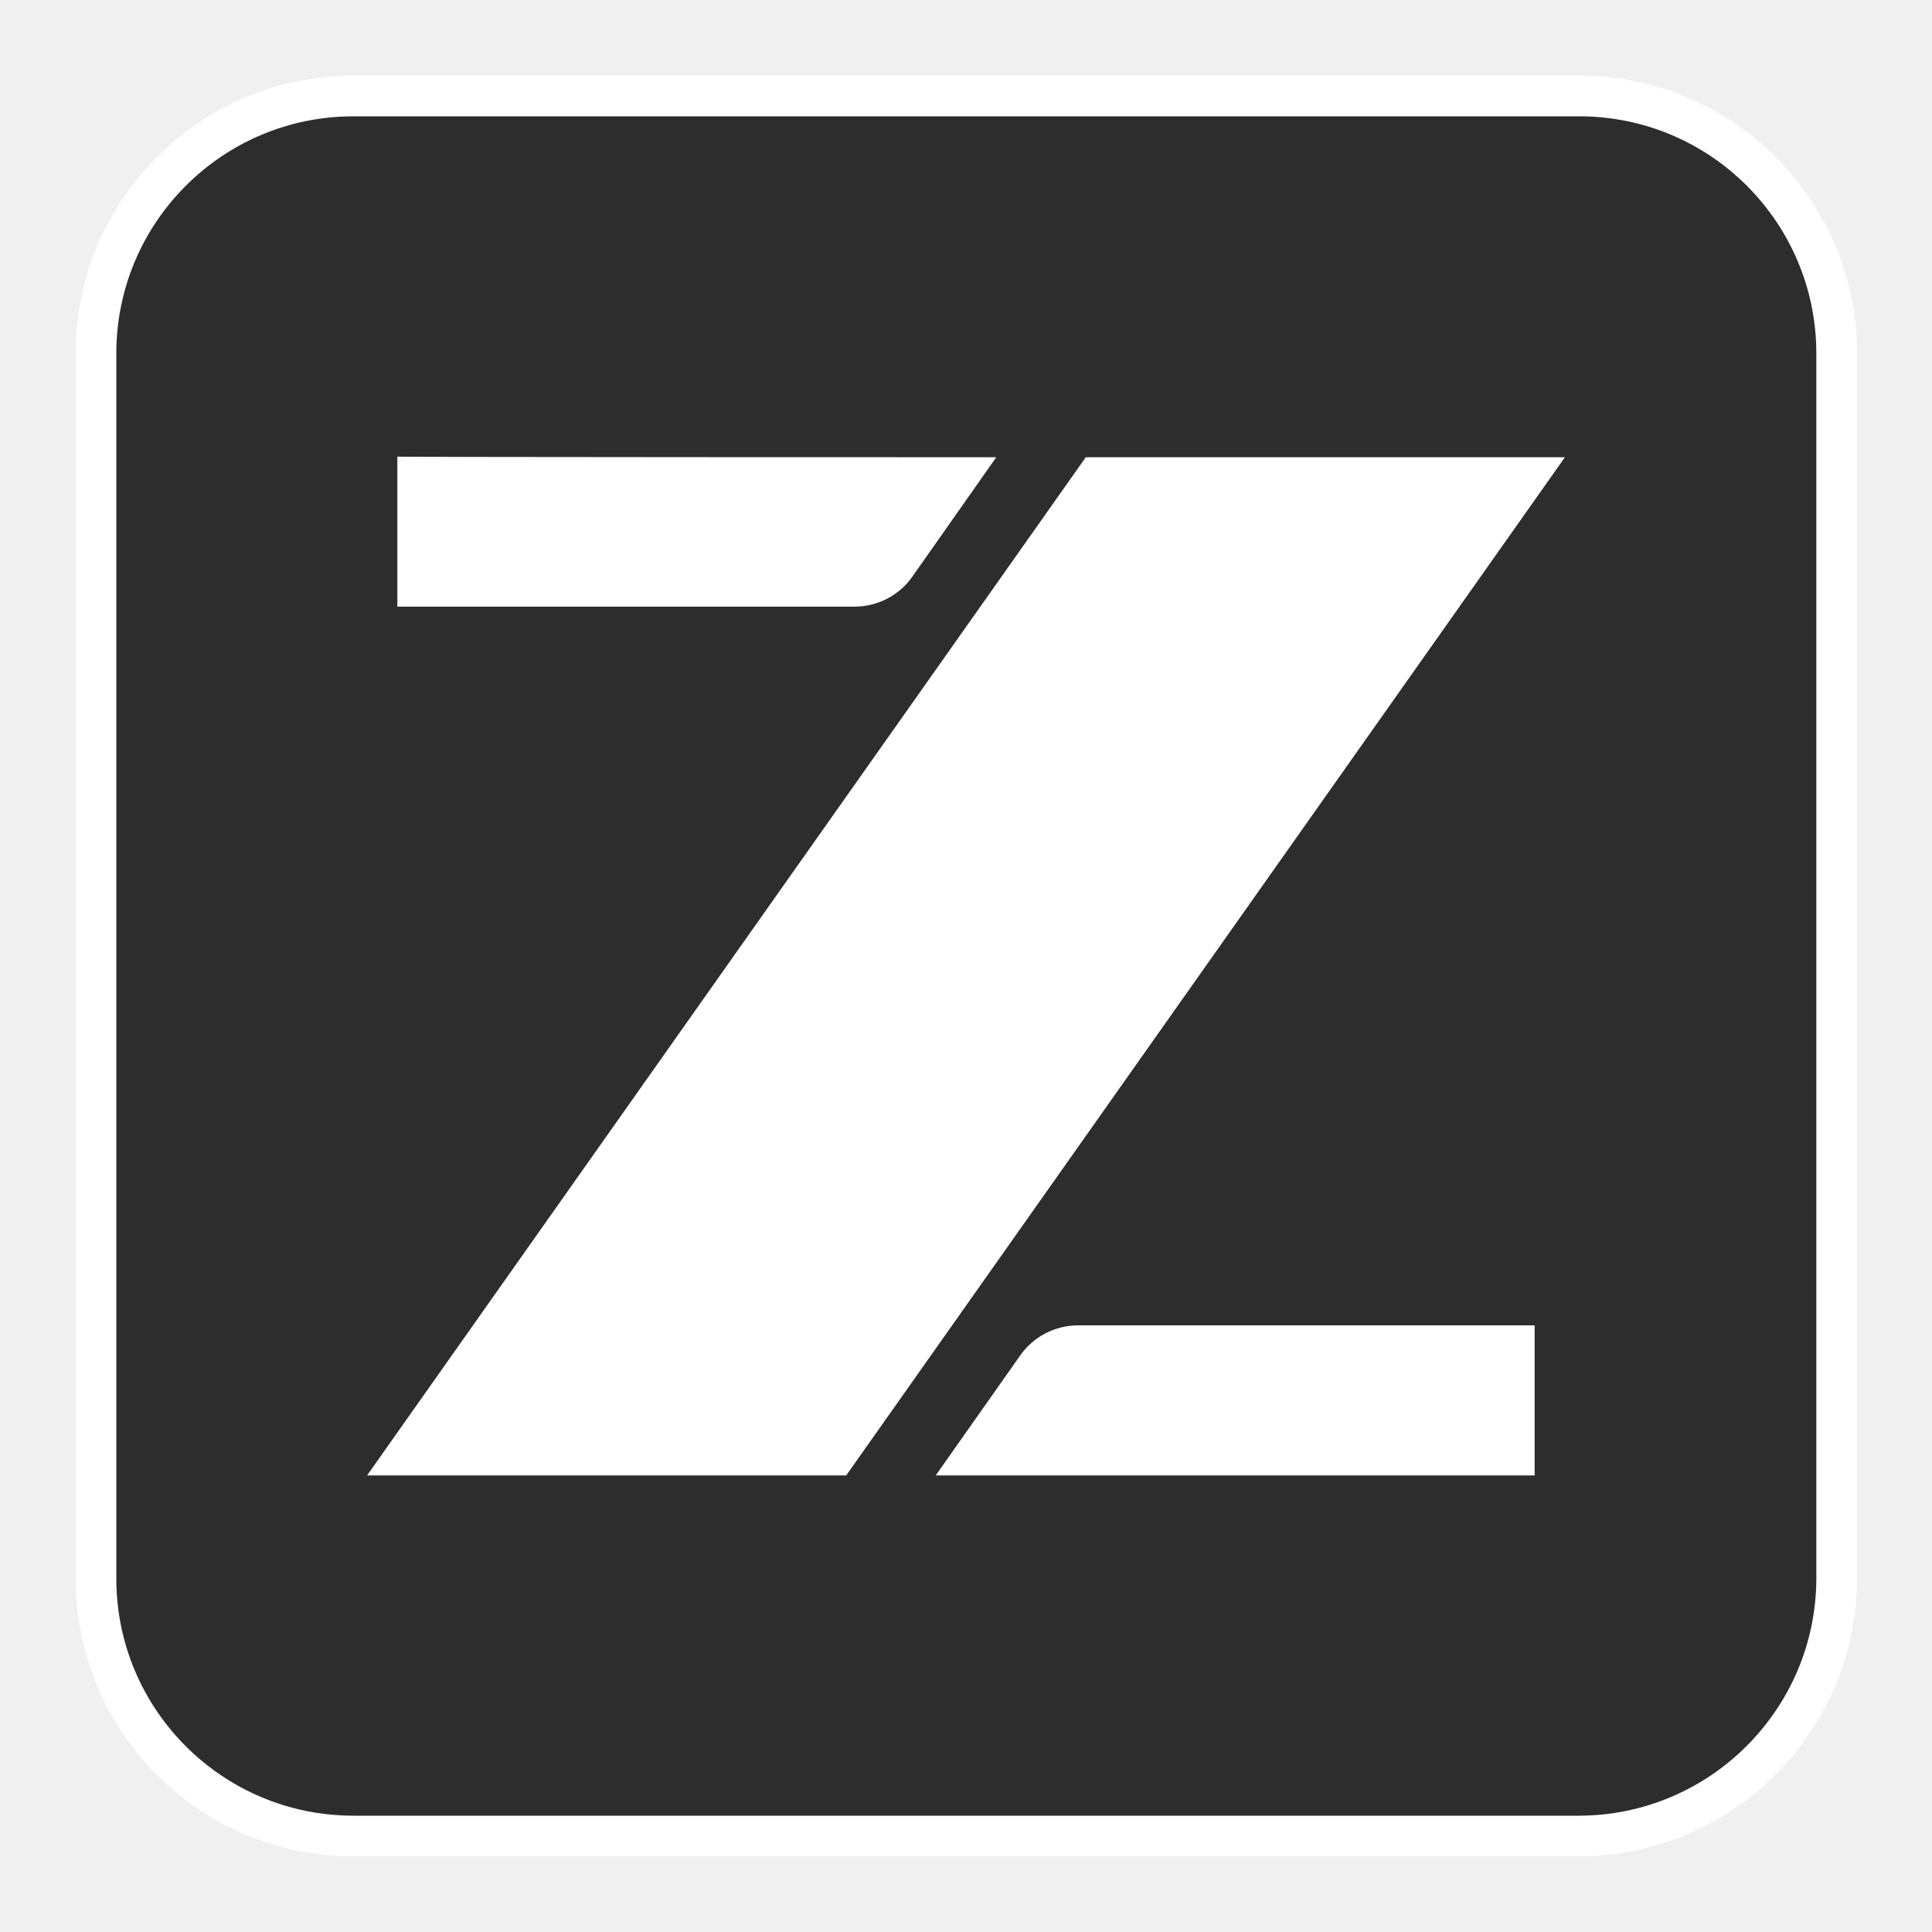
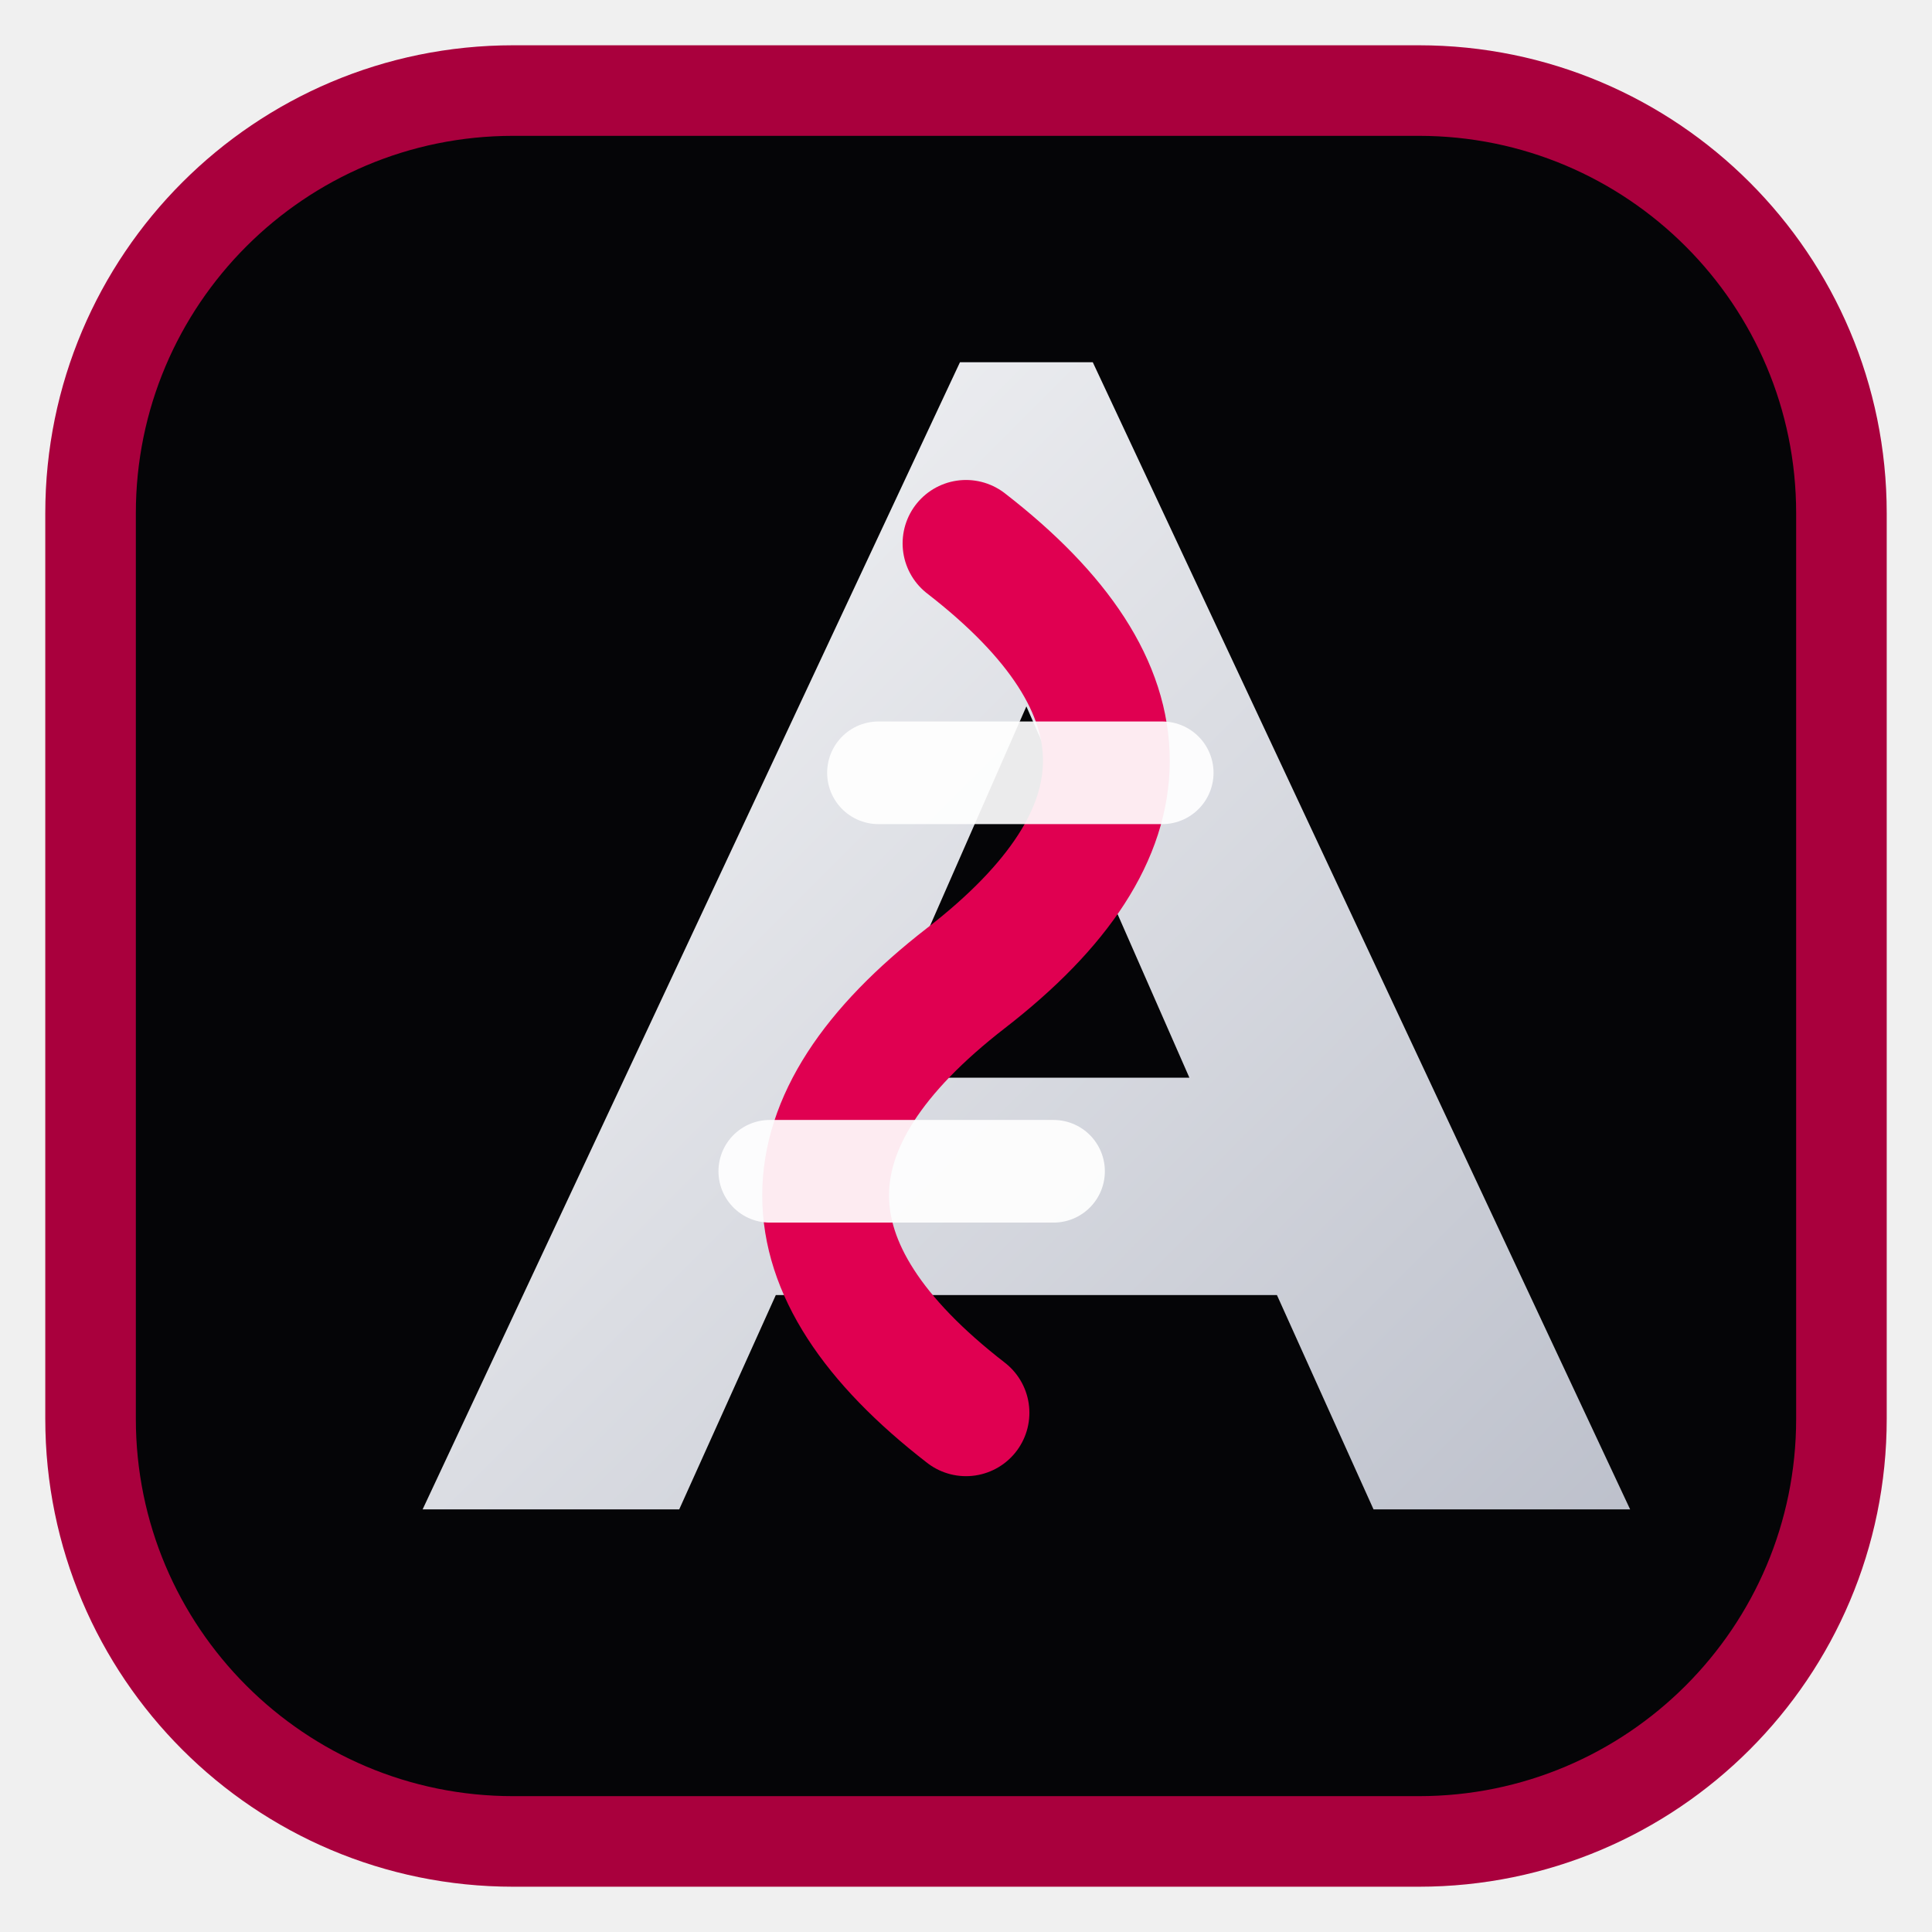
- <svg xmlns="http://www.w3.org/2000/svg" version="1.1" x="0px" y="0px" viewBox="0 0 30 30" style="enable-background:new 0 0 30 30;" xml:space="preserve">
+ <svg xmlns="http://www.w3.org/2000/svg" viewBox="0 0 64 64" role="img" aria-label="AgentDNAI">
  <defs>
-     <style type="text/css">
-     .st194{fill:#2D2D2D;stroke:#FFFFFF;stroke-width:0.632;stroke-miterlimit:10;}
-     .st23{fill:#FFFFFF;}
- 
-     .z-breathe {
-       animation: breathe 2.5s ease-in-out infinite;
-     }
- 
-     @keyframes breathe {
-       0%, 100% { opacity: 0.7; }
-       50% { opacity: 1; }
-     }
-   </style>
+     <linearGradient id="agentdnai-mark" x1="8" y1="8" x2="56" y2="56" gradientUnits="userSpaceOnUse">
+       <stop offset="0" stop-color="#ffffff" />
+       <stop offset="1" stop-color="#b7bbc7" />
+     </linearGradient>
  </defs>
-   <g>
-     <path class="st194" d="M24.51,28.51H5.49c-2.21,0-4-1.79-4-4V5.49c0-2.21,1.79-4,4-4h19.03c2.21,0,4,1.79,4,4v19.03     C28.51,26.72,26.72,28.51,24.51,28.51z" />
-     <g class="z-breathe">
-       <path class="st23" d="M15.47,7.1l-1.3,1.85c-0.2,0.29-0.54,0.47-0.9,0.47h-7.1V7.09C6.16,7.1,15.47,7.1,15.47,7.1z" />
-       <polygon class="st23" points="24.3,7.1 13.14,22.91 5.7,22.91 16.86,7.1" />
-       <path class="st23" d="M14.53,22.91l1.31-1.86c0.2-0.29,0.54-0.47,0.9-0.47h7.09v2.33H14.53z" />
-     </g>
-   </g>
+   <rect x="3" y="3" width="58" height="58" rx="14" fill="#050507" stroke="#a9003d" stroke-width="3" />
+   <path d="M14 50 31.8 12h4.4L54 50h-8.5l-3.2-7.1H25.7L22.5 50H14Zm14.6-14.3h10.8L34 23.4l-5.4 12.3Z" fill="url(#agentdnai-mark)" />
+   <path d="M32 18c6.2 4.8 6.2 9.6 0 14.4-6.2 4.8-6.2 9.6 0 14.4" fill="none" stroke="#e00051" stroke-width="4.2" stroke-linecap="round" />
+   <path d="M38.5 25.6h-9.4M34.9 38.8h-9.4" fill="none" stroke="#ffffff" stroke-width="3.4" stroke-linecap="round" opacity=".92" />
</svg>
